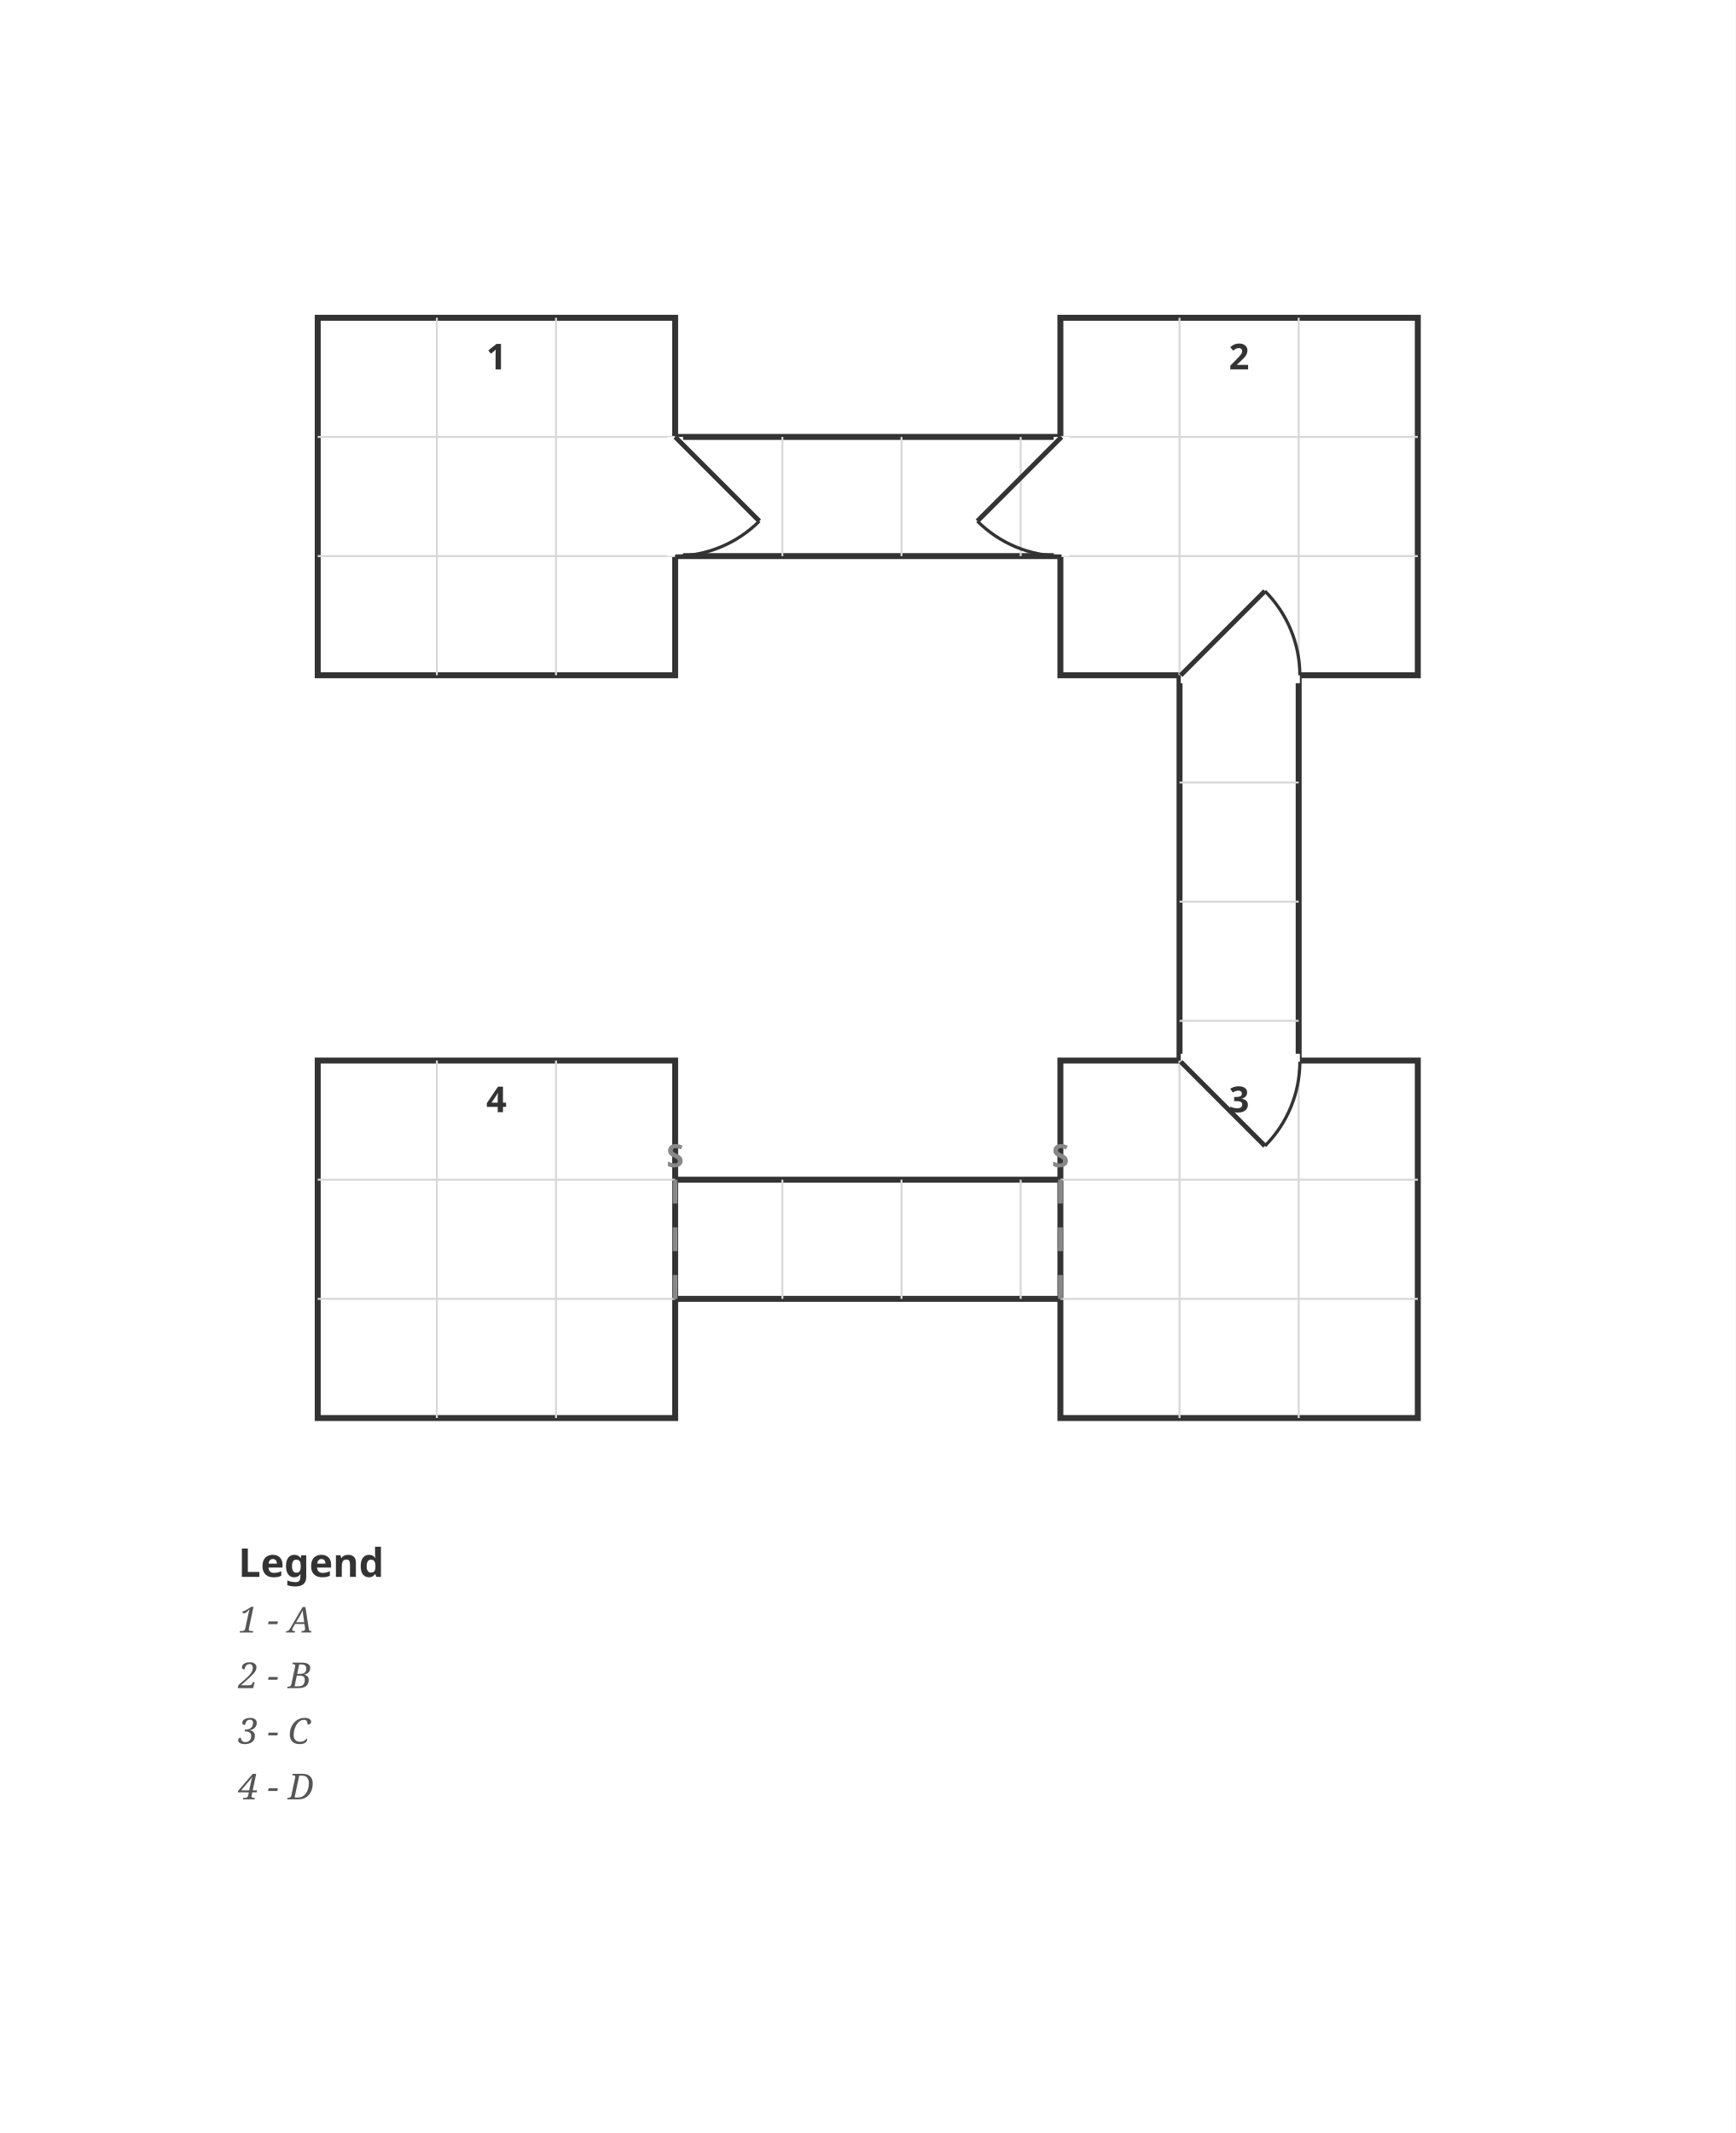
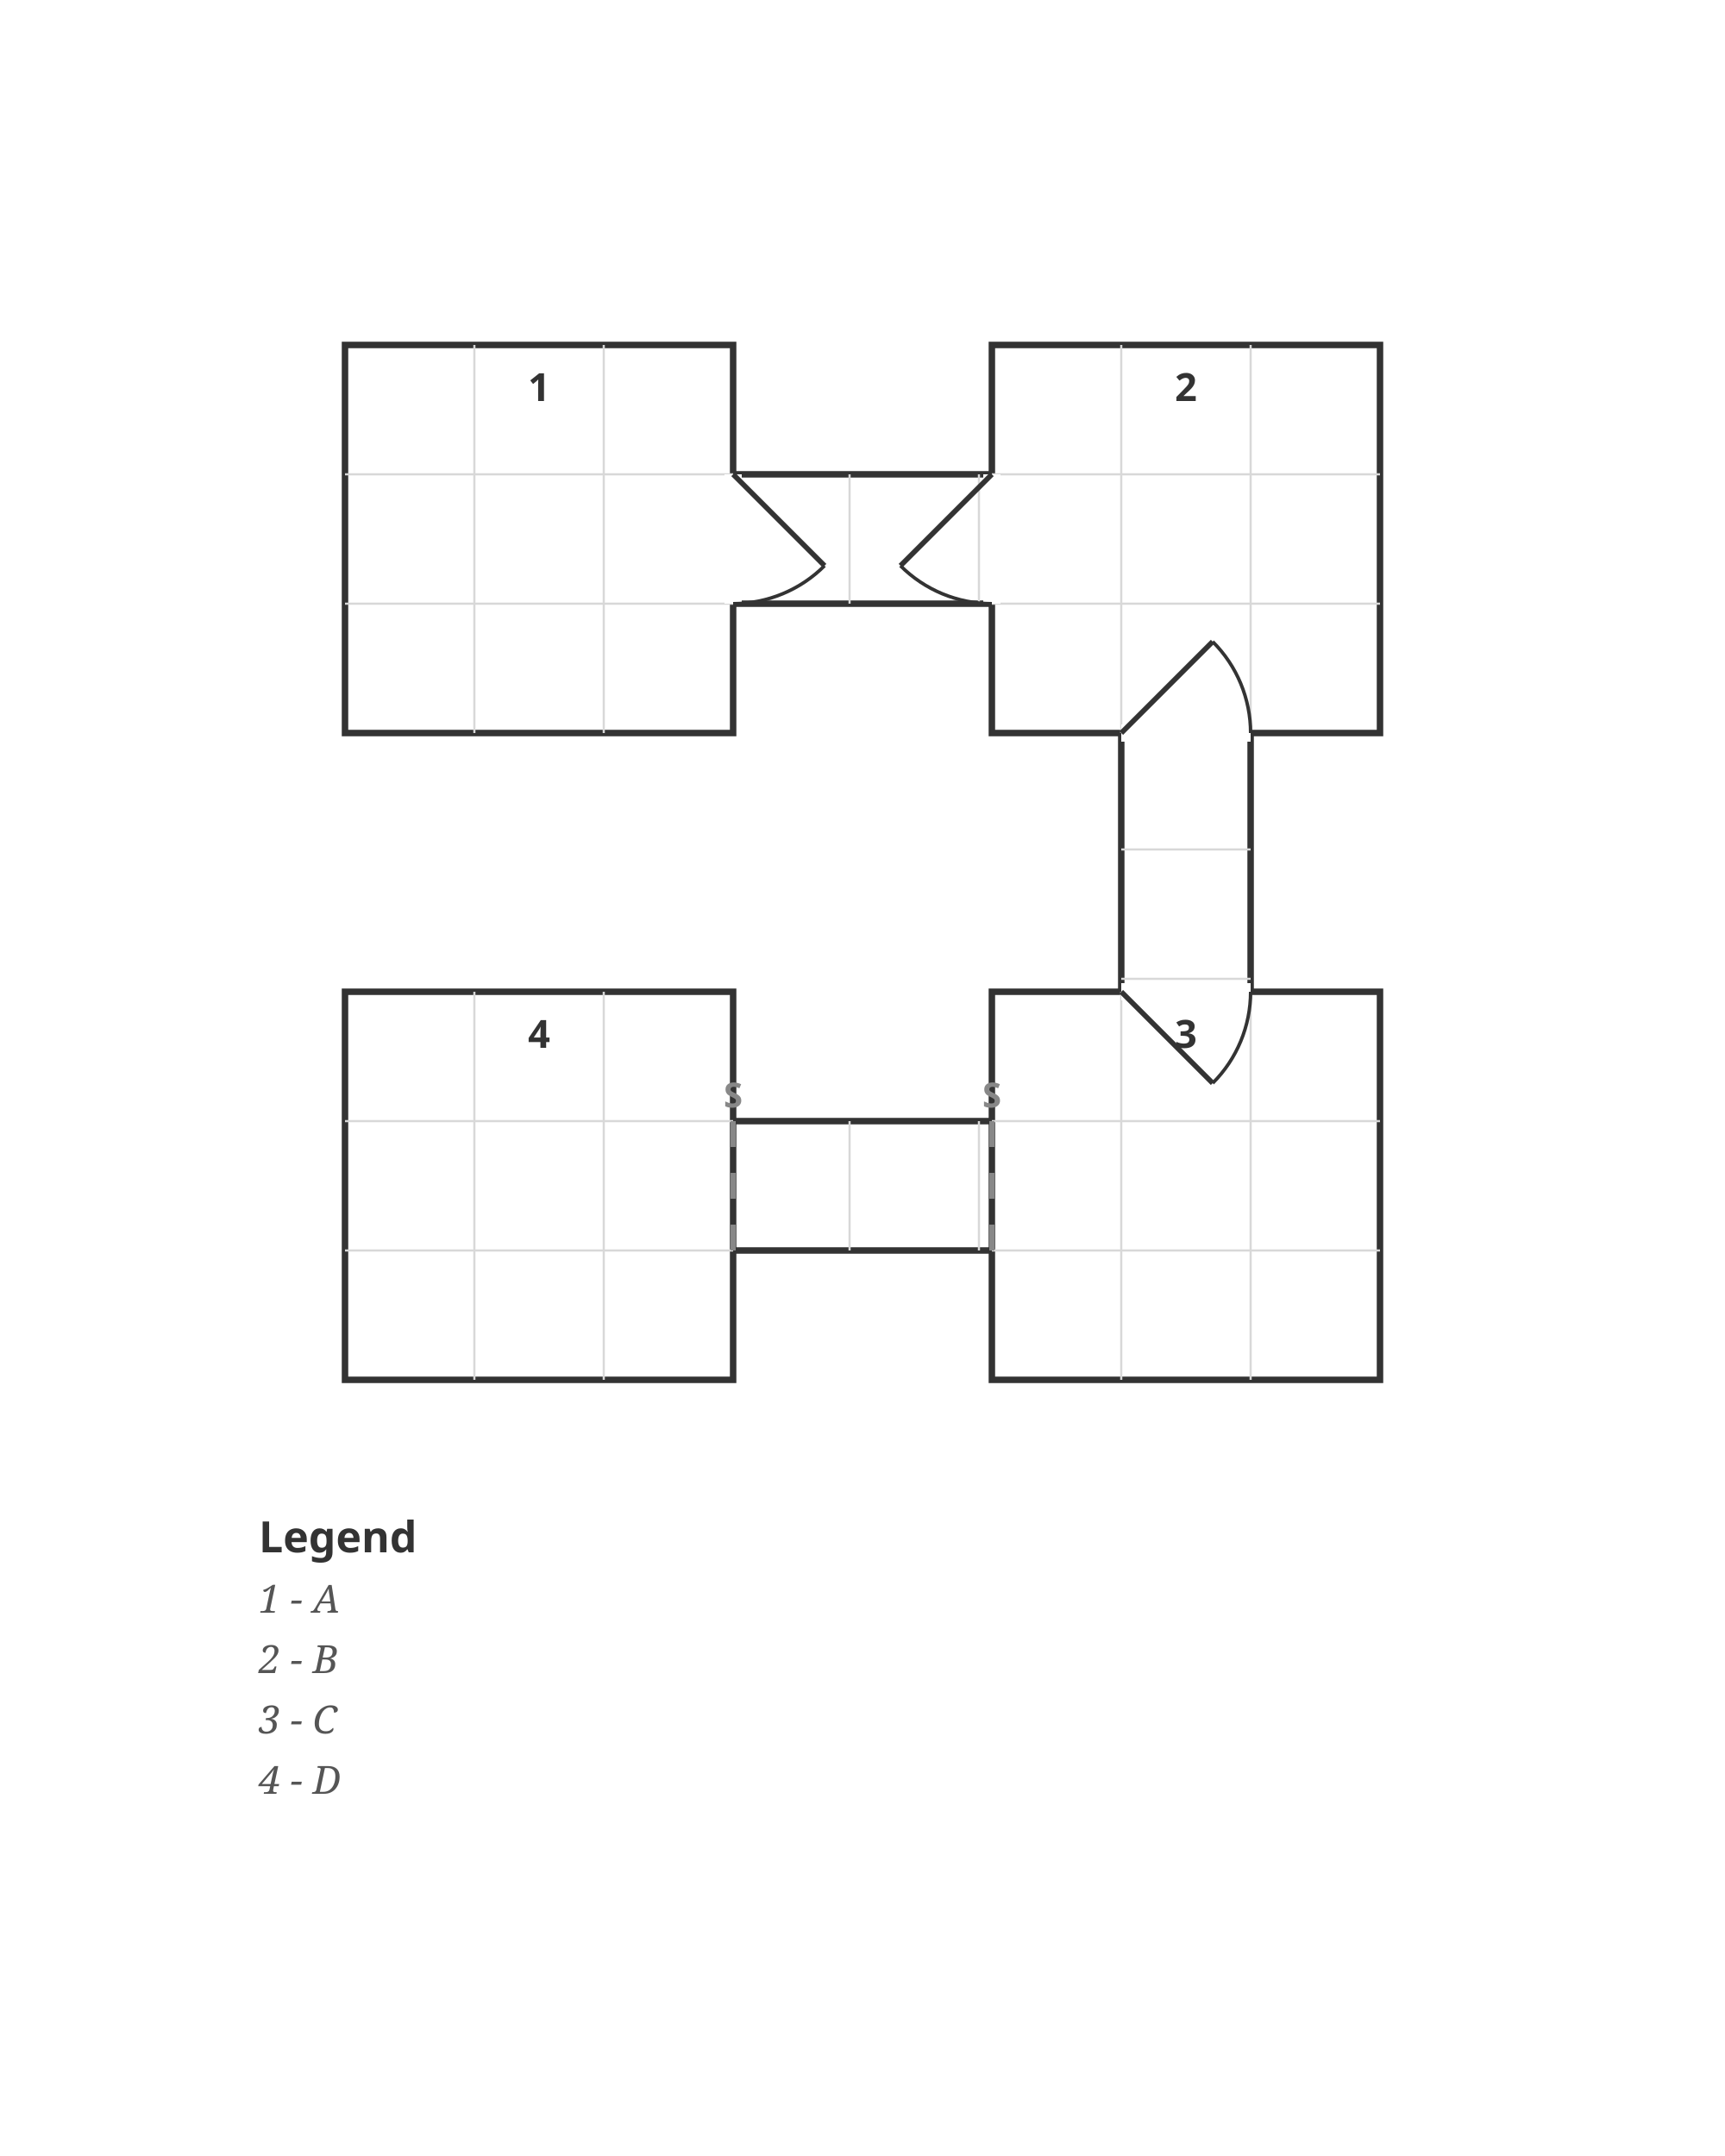
- <svg xmlns="http://www.w3.org/2000/svg" viewBox="-125 -125 437 537" width="437" height="537">
+ <svg xmlns="http://www.w3.org/2000/svg" viewBox="-125 -125 400 500" width="400" height="500">
  <defs>
    <pattern id="hatch" width="6" height="6" patternTransform="rotate(45 0 0)" patternUnits="userSpaceOnUse">
      <line x1="0" y1="0" x2="0" y2="6" stroke="#888" stroke-width="1.2" />
    </pattern>
    <symbol id="door-open" viewBox="0 0 30 30">
      <rect x="0" y="12" width="30" height="6" fill="white" />
      <rect x="0" y="11" width="4" height="8" fill="#333" />
      <rect x="26" y="11" width="4" height="8" fill="#333" />
    </symbol>
    <symbol id="door-closed" viewBox="0 0 30 30">
      <rect x="0" y="12" width="30" height="6" fill="white" />
      <rect x="2" y="13" width="26" height="4" fill="#333" />
    </symbol>
    <symbol id="door-locked" viewBox="0 0 30 30">
      <rect x="0" y="12" width="30" height="6" fill="white" />
      <rect x="2" y="11" width="26" height="8" fill="#333" />
      <rect x="4" y="13" width="22" height="4" fill="white" />
    </symbol>
    <symbol id="door-secret" viewBox="0 0 30 30">
      <line x1="0" y1="15" x2="30" y2="15" stroke="#888" stroke-width="1.2" stroke-dasharray="6,6" />
    </symbol>
    <symbol id="feat-ladder" viewBox="0 0 30 30">
      <line x1="8" y1="3" x2="8" y2="27" stroke="#333" stroke-width="1.5" />
      <line x1="22" y1="3" x2="22" y2="27" stroke="#333" stroke-width="1.5" />
      <line x1="8" y1="7" x2="22" y2="7" stroke="#333" stroke-width="1" />
      <line x1="8" y1="13" x2="22" y2="13" stroke="#333" stroke-width="1" />
      <line x1="8" y1="19" x2="22" y2="19" stroke="#333" stroke-width="1" />
      <line x1="8" y1="25" x2="22" y2="25" stroke="#333" stroke-width="1" />
    </symbol>
    <symbol id="feat-window" viewBox="0 0 30 6">
      <rect x="0" y="0" width="30" height="6" fill="white" />
      <rect x="0" y="1" width="8" height="4" fill="#cce" stroke="#99c" stroke-width="0.5" />
      <rect x="11" y="1" width="8" height="4" fill="#cce" stroke="#99c" stroke-width="0.5" />
      <rect x="22" y="1" width="8" height="4" fill="#cce" stroke="#99c" stroke-width="0.5" />
    </symbol>
  </defs>
-   <rect x="-125" y="-125" width="437" height="537" fill="white" />
-   <rect x="42" y="-15" width="103" height="30" fill="white" />
-   <rect x="172" y="42" width="30" height="103" fill="white" />
-   <rect x="42" y="172" width="103" height="30" fill="white" />
-   <line x1="42" y1="-15" x2="145" y2="-15" stroke="#333" stroke-width="1.5" />
-   <line x1="42" y1="15" x2="145" y2="15" stroke="#333" stroke-width="1.5" />
-   <line x1="172" y1="42" x2="172" y2="145" stroke="#333" stroke-width="1.5" />
-   <line x1="202" y1="42" x2="202" y2="145" stroke="#333" stroke-width="1.5" />
-   <line x1="42" y1="172" x2="145" y2="172" stroke="#333" stroke-width="1.5" />
-   <line x1="42" y1="202" x2="145" y2="202" stroke="#333" stroke-width="1.5" />
+   <rect x="-125" y="-125" width="400" height="500" fill="white" />
+   <rect x="42" y="-15" width="66" height="30" fill="white" />
+   <rect x="135" y="42" width="30" height="66" fill="white" />
+   <rect x="42" y="135" width="66" height="30" fill="white" />
+   <line x1="42" y1="-15" x2="108" y2="-15" stroke="#333" stroke-width="1.5" />
+   <line x1="42" y1="15" x2="108" y2="15" stroke="#333" stroke-width="1.5" />
+   <line x1="135" y1="42" x2="135" y2="108" stroke="#333" stroke-width="1.5" />
+   <line x1="165" y1="42" x2="165" y2="108" stroke="#333" stroke-width="1.5" />
+   <line x1="42" y1="135" x2="108" y2="135" stroke="#333" stroke-width="1.5" />
+   <line x1="42" y1="165" x2="108" y2="165" stroke="#333" stroke-width="1.5" />
  <line x1="72" y1="-15" x2="72" y2="15" stroke="#d8d8d8" stroke-width="0.5" />
  <line x1="102" y1="-15" x2="102" y2="15" stroke="#d8d8d8" stroke-width="0.5" />
-   <line x1="132" y1="-15" x2="132" y2="15" stroke="#d8d8d8" stroke-width="0.5" />
-   <line x1="172" y1="72" x2="202" y2="72" stroke="#d8d8d8" stroke-width="0.5" />
-   <line x1="172" y1="102" x2="202" y2="102" stroke="#d8d8d8" stroke-width="0.5" />
-   <line x1="172" y1="132" x2="202" y2="132" stroke="#d8d8d8" stroke-width="0.5" />
-   <line x1="72" y1="172" x2="72" y2="202" stroke="#d8d8d8" stroke-width="0.5" />
-   <line x1="102" y1="172" x2="102" y2="202" stroke="#d8d8d8" stroke-width="0.5" />
-   <line x1="132" y1="172" x2="132" y2="202" stroke="#d8d8d8" stroke-width="0.5" />
+   <line x1="135" y1="72" x2="165" y2="72" stroke="#d8d8d8" stroke-width="0.5" />
+   <line x1="135" y1="102" x2="165" y2="102" stroke="#d8d8d8" stroke-width="0.5" />
+   <line x1="72" y1="135" x2="72" y2="165" stroke="#d8d8d8" stroke-width="0.5" />
+   <line x1="102" y1="135" x2="102" y2="165" stroke="#d8d8d8" stroke-width="0.5" />
  <rect x="-45" y="-45" width="90" height="90" fill="white" />
-   <rect x="142" y="-45" width="90" height="90" fill="white" />
-   <rect x="142" y="142" width="90" height="90" fill="white" />
-   <rect x="-45" y="142" width="90" height="90" fill="white" />
+   <rect x="105" y="-45" width="90" height="90" fill="white" />
+   <rect x="105" y="105" width="90" height="90" fill="white" />
+   <rect x="-45" y="105" width="90" height="90" fill="white" />
  <rect x="-45" y="-45" width="90" height="90" fill="none" stroke="#333" stroke-width="1.5" />
-   <rect x="142" y="-45" width="90" height="90" fill="none" stroke="#333" stroke-width="1.5" />
-   <rect x="142" y="142" width="90" height="90" fill="none" stroke="#333" stroke-width="1.5" />
-   <rect x="-45" y="142" width="90" height="90" fill="none" stroke="#333" stroke-width="1.5" />
+   <rect x="105" y="-45" width="90" height="90" fill="none" stroke="#333" stroke-width="1.5" />
+   <rect x="105" y="105" width="90" height="90" fill="none" stroke="#333" stroke-width="1.5" />
+   <rect x="-45" y="105" width="90" height="90" fill="none" stroke="#333" stroke-width="1.5" />
  <line x1="-15" y1="-45" x2="-15" y2="45" stroke="#d8d8d8" stroke-width="0.5" />
  <line x1="15" y1="-45" x2="15" y2="45" stroke="#d8d8d8" stroke-width="0.5" />
  <line x1="-45" y1="-15" x2="45" y2="-15" stroke="#d8d8d8" stroke-width="0.5" />
  <line x1="-45" y1="15" x2="45" y2="15" stroke="#d8d8d8" stroke-width="0.5" />
-   <line x1="172" y1="-45" x2="172" y2="45" stroke="#d8d8d8" stroke-width="0.5" />
-   <line x1="202" y1="-45" x2="202" y2="45" stroke="#d8d8d8" stroke-width="0.5" />
-   <line x1="142" y1="-15" x2="232" y2="-15" stroke="#d8d8d8" stroke-width="0.5" />
-   <line x1="142" y1="15" x2="232" y2="15" stroke="#d8d8d8" stroke-width="0.5" />
-   <line x1="172" y1="142" x2="172" y2="232" stroke="#d8d8d8" stroke-width="0.5" />
-   <line x1="202" y1="142" x2="202" y2="232" stroke="#d8d8d8" stroke-width="0.5" />
-   <line x1="142" y1="172" x2="232" y2="172" stroke="#d8d8d8" stroke-width="0.5" />
-   <line x1="142" y1="202" x2="232" y2="202" stroke="#d8d8d8" stroke-width="0.5" />
-   <line x1="-15" y1="142" x2="-15" y2="232" stroke="#d8d8d8" stroke-width="0.5" />
-   <line x1="15" y1="142" x2="15" y2="232" stroke="#d8d8d8" stroke-width="0.5" />
-   <line x1="-45" y1="172" x2="45" y2="172" stroke="#d8d8d8" stroke-width="0.5" />
-   <line x1="-45" y1="202" x2="45" y2="202" stroke="#d8d8d8" stroke-width="0.5" />
+   <line x1="135" y1="-45" x2="135" y2="45" stroke="#d8d8d8" stroke-width="0.5" />
+   <line x1="165" y1="-45" x2="165" y2="45" stroke="#d8d8d8" stroke-width="0.5" />
+   <line x1="105" y1="-15" x2="195" y2="-15" stroke="#d8d8d8" stroke-width="0.5" />
+   <line x1="105" y1="15" x2="195" y2="15" stroke="#d8d8d8" stroke-width="0.5" />
+   <line x1="135" y1="105" x2="135" y2="195" stroke="#d8d8d8" stroke-width="0.5" />
+   <line x1="165" y1="105" x2="165" y2="195" stroke="#d8d8d8" stroke-width="0.5" />
+   <line x1="105" y1="135" x2="195" y2="135" stroke="#d8d8d8" stroke-width="0.5" />
+   <line x1="105" y1="165" x2="195" y2="165" stroke="#d8d8d8" stroke-width="0.5" />
+   <line x1="-15" y1="105" x2="-15" y2="195" stroke="#d8d8d8" stroke-width="0.5" />
+   <line x1="15" y1="105" x2="15" y2="195" stroke="#d8d8d8" stroke-width="0.5" />
+   <line x1="-45" y1="135" x2="45" y2="135" stroke="#d8d8d8" stroke-width="0.5" />
+   <line x1="-45" y1="165" x2="45" y2="165" stroke="#d8d8d8" stroke-width="0.5" />
  <rect x="43.0" y="-15.0" width="4" height="30.0" fill="white" />
  <line x1="45.0" y1="-15.0" x2="66.2" y2="6.2" stroke="#333" stroke-width="1.2" />
  <path d="M 66.2,6.2 A 30.0,30.0 0 0,1 45.0,15.0" fill="none" stroke="#333" stroke-width="0.8" />
-   <rect x="140.3" y="-15.0" width="4" height="30.0" fill="white" />
-   <line x1="142.3" y1="-15.0" x2="121.1" y2="6.2" stroke="#333" stroke-width="1.2" />
-   <path d="M 121.1,6.2 A 30.0,30.0 0 0,0 142.3,15.0" fill="none" stroke="#333" stroke-width="0.8" />
-   <rect x="172.3" y="43.0" width="30.0" height="4" fill="white" />
-   <line x1="172.3" y1="45.0" x2="193.5" y2="23.8" stroke="#333" stroke-width="1.2" />
-   <path d="M 193.5,23.8 A 30.0,30.0 0 0,1 202.3,45.0" fill="none" stroke="#333" stroke-width="0.8" />
-   <rect x="172.3" y="140.3" width="30.0" height="4" fill="white" />
-   <line x1="172.3" y1="142.3" x2="193.5" y2="163.5" stroke="#333" stroke-width="1.2" />
-   <path d="M 193.5,163.5 A 30.0,30.0 0 0,0 202.3,142.3" fill="none" stroke="#333" stroke-width="0.8" />
-   <use href="#door-secret" x="127" y="172" width="30" height="30" preserveAspectRatio="none" transform="rotate(90,142,187)" />
-   <text x="142" y="166" text-anchor="middle" dominant-baseline="middle" fill="#888" font-size="8" font-family="sans-serif" font-weight="bold">S</text>
-   <use href="#door-secret" x="30" y="172" width="30" height="30" preserveAspectRatio="none" transform="rotate(90,45,187)" />
-   <text x="45" y="166" text-anchor="middle" dominant-baseline="middle" fill="#888" font-size="8" font-family="sans-serif" font-weight="bold">S</text>
+   <rect x="103.0" y="-15.0" width="4" height="30.0" fill="white" />
+   <line x1="105.0" y1="-15.0" x2="83.8" y2="6.2" stroke="#333" stroke-width="1.2" />
+   <path d="M 83.8,6.2 A 30.0,30.0 0 0,0 105.0,15.0" fill="none" stroke="#333" stroke-width="0.8" />
+   <rect x="135.0" y="43.0" width="30.0" height="4" fill="white" />
+   <line x1="135.0" y1="45.0" x2="156.2" y2="23.8" stroke="#333" stroke-width="1.2" />
+   <path d="M 156.2,23.8 A 30.0,30.0 0 0,1 165.0,45.0" fill="none" stroke="#333" stroke-width="0.8" />
+   <rect x="135.0" y="103.0" width="30.0" height="4" fill="white" />
+   <line x1="135.0" y1="105.0" x2="156.2" y2="126.2" stroke="#333" stroke-width="1.2" />
+   <path d="M 156.2,126.2 A 30.0,30.0 0 0,0 165.0,105.0" fill="none" stroke="#333" stroke-width="0.8" />
+   <use href="#door-secret" x="90" y="135" width="30" height="30" preserveAspectRatio="none" transform="rotate(90,105,150)" />
+   <text x="105" y="129" text-anchor="middle" dominant-baseline="middle" fill="#888" font-size="8" font-family="sans-serif" font-weight="bold">S</text>
+   <use href="#door-secret" x="30" y="135" width="30" height="30" preserveAspectRatio="none" transform="rotate(90,45,150)" />
+   <text x="45" y="129" text-anchor="middle" dominant-baseline="middle" fill="#888" font-size="8" font-family="sans-serif" font-weight="bold">S</text>
  <text x="0" y="-32" text-anchor="middle" dominant-baseline="auto" fill="#333" font-size="9" font-family="sans-serif" font-weight="bold">1</text>
-   <text x="187" y="-32" text-anchor="middle" dominant-baseline="auto" fill="#333" font-size="9" font-family="sans-serif" font-weight="bold">2</text>
-   <text x="187" y="155" text-anchor="middle" dominant-baseline="auto" fill="#333" font-size="9" font-family="sans-serif" font-weight="bold">3</text>
-   <text x="0" y="155" text-anchor="middle" dominant-baseline="auto" fill="#333" font-size="9" font-family="sans-serif" font-weight="bold">4</text>
-   <text x="-65" y="272" fill="#333" font-size="10" font-family="sans-serif" font-weight="bold">Legend</text>
-   <text x="-65" y="286" fill="#555" font-size="9" font-family="serif" font-style="italic">1 - A</text>
-   <text x="-65" y="300" fill="#555" font-size="9" font-family="serif" font-style="italic">2 - B</text>
-   <text x="-65" y="314" fill="#555" font-size="9" font-family="serif" font-style="italic">3 - C</text>
-   <text x="-65" y="328" fill="#555" font-size="9" font-family="serif" font-style="italic">4 - D</text>
+   <text x="150" y="-32" text-anchor="middle" dominant-baseline="auto" fill="#333" font-size="9" font-family="sans-serif" font-weight="bold">2</text>
+   <text x="150" y="118" text-anchor="middle" dominant-baseline="auto" fill="#333" font-size="9" font-family="sans-serif" font-weight="bold">3</text>
+   <text x="0" y="118" text-anchor="middle" dominant-baseline="auto" fill="#333" font-size="9" font-family="sans-serif" font-weight="bold">4</text>
+   <text x="-65" y="235" fill="#333" font-size="10" font-family="sans-serif" font-weight="bold">Legend</text>
+   <text x="-65" y="249" fill="#555" font-size="9" font-family="serif" font-style="italic">1 - A</text>
+   <text x="-65" y="263" fill="#555" font-size="9" font-family="serif" font-style="italic">2 - B</text>
+   <text x="-65" y="277" fill="#555" font-size="9" font-family="serif" font-style="italic">3 - C</text>
+   <text x="-65" y="291" fill="#555" font-size="9" font-family="serif" font-style="italic">4 - D</text>
</svg>
